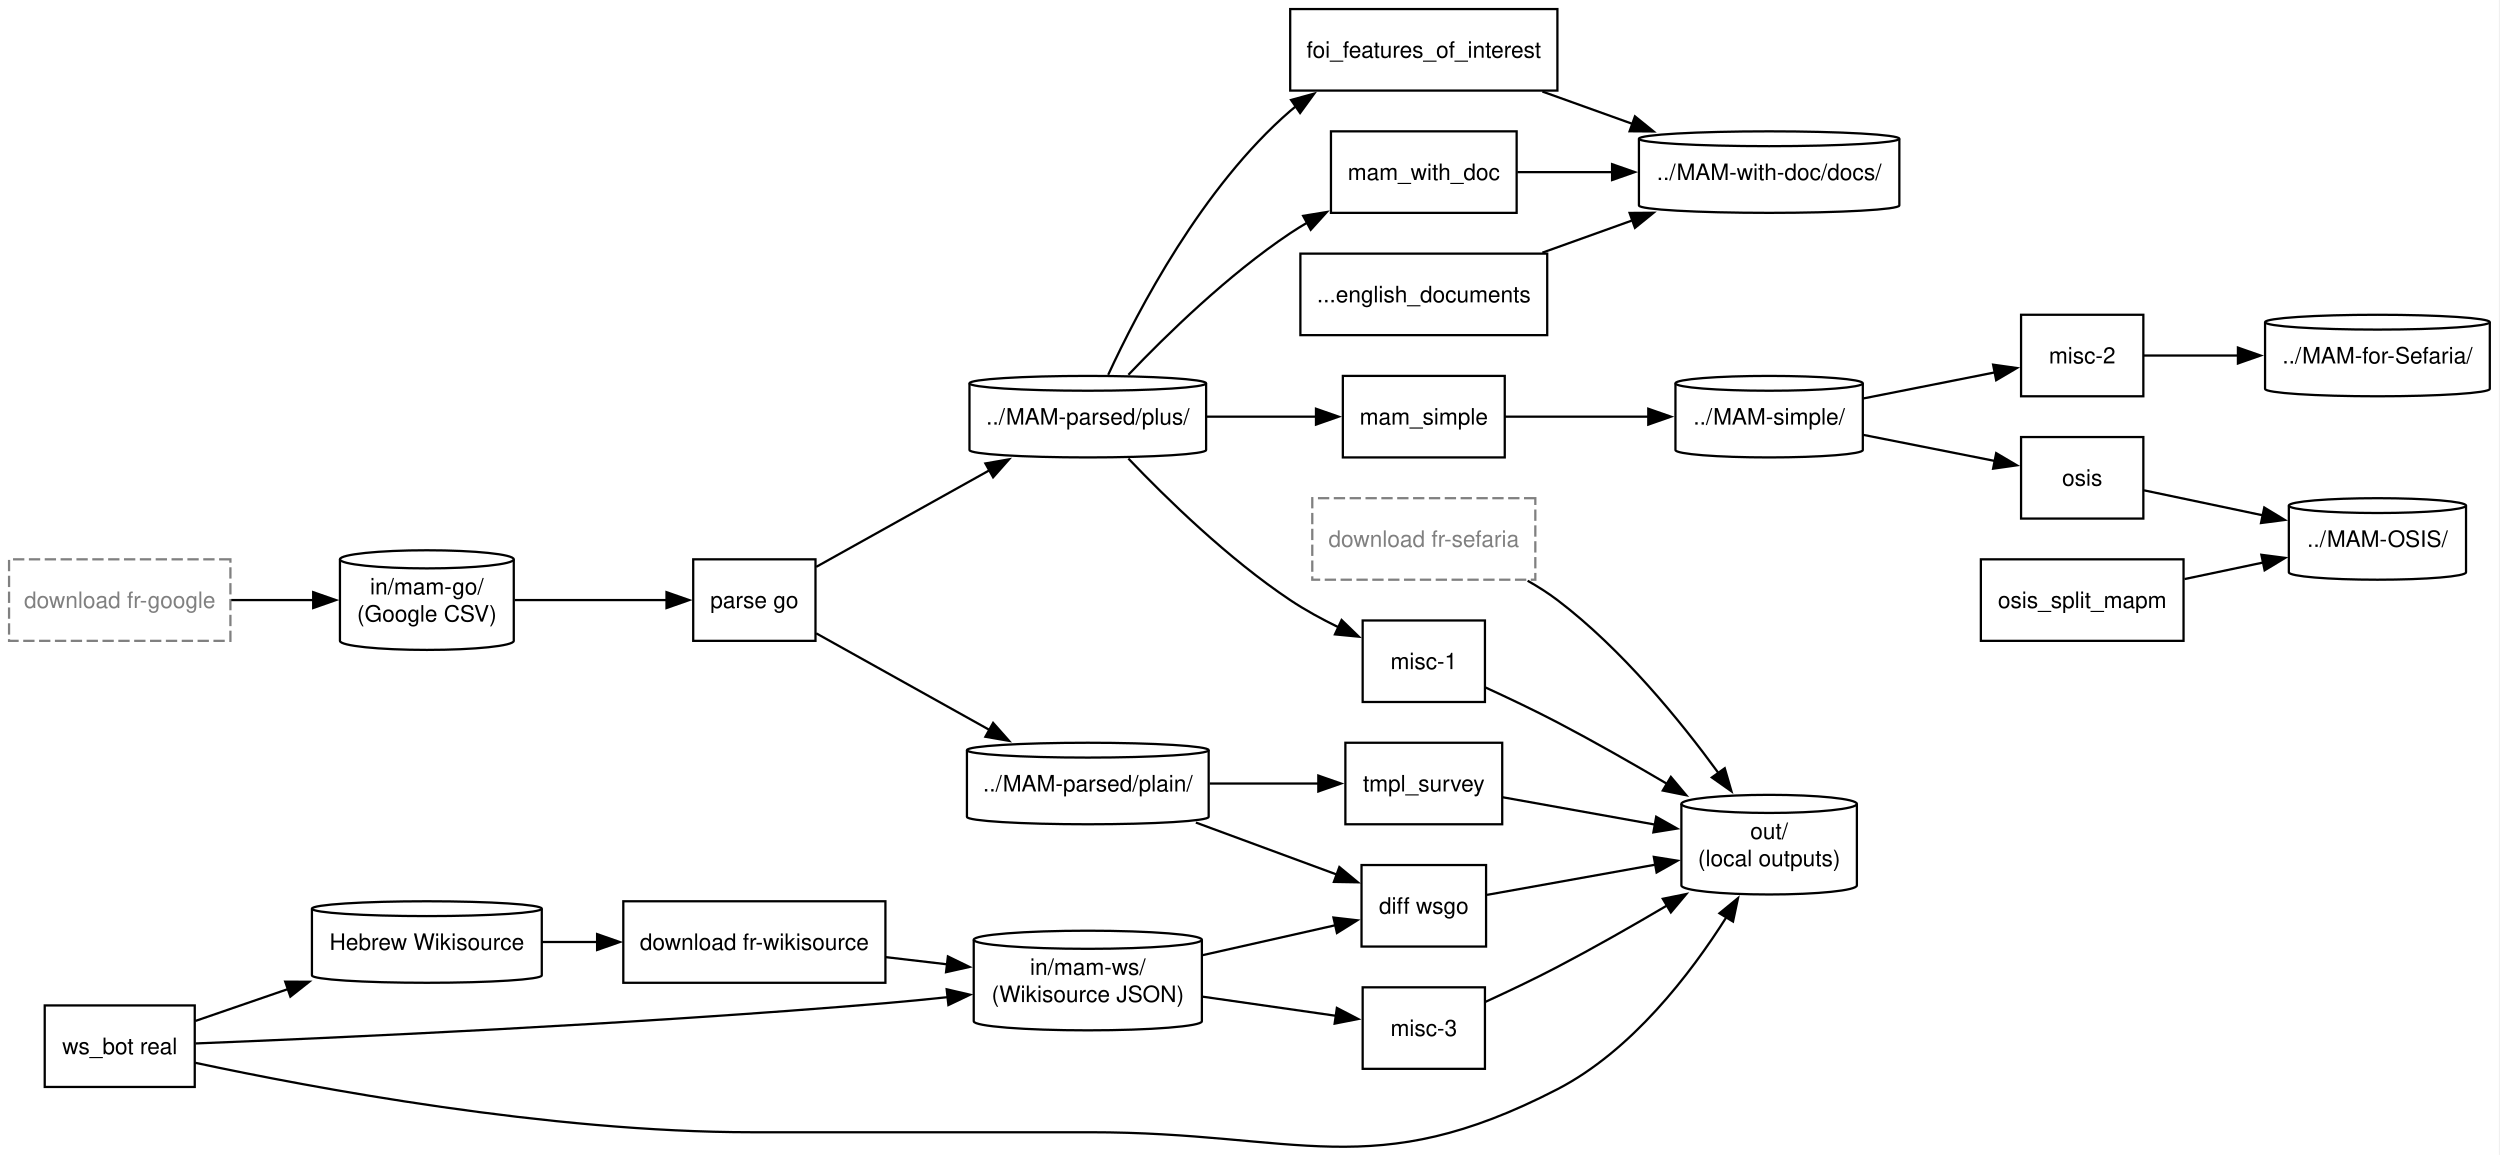
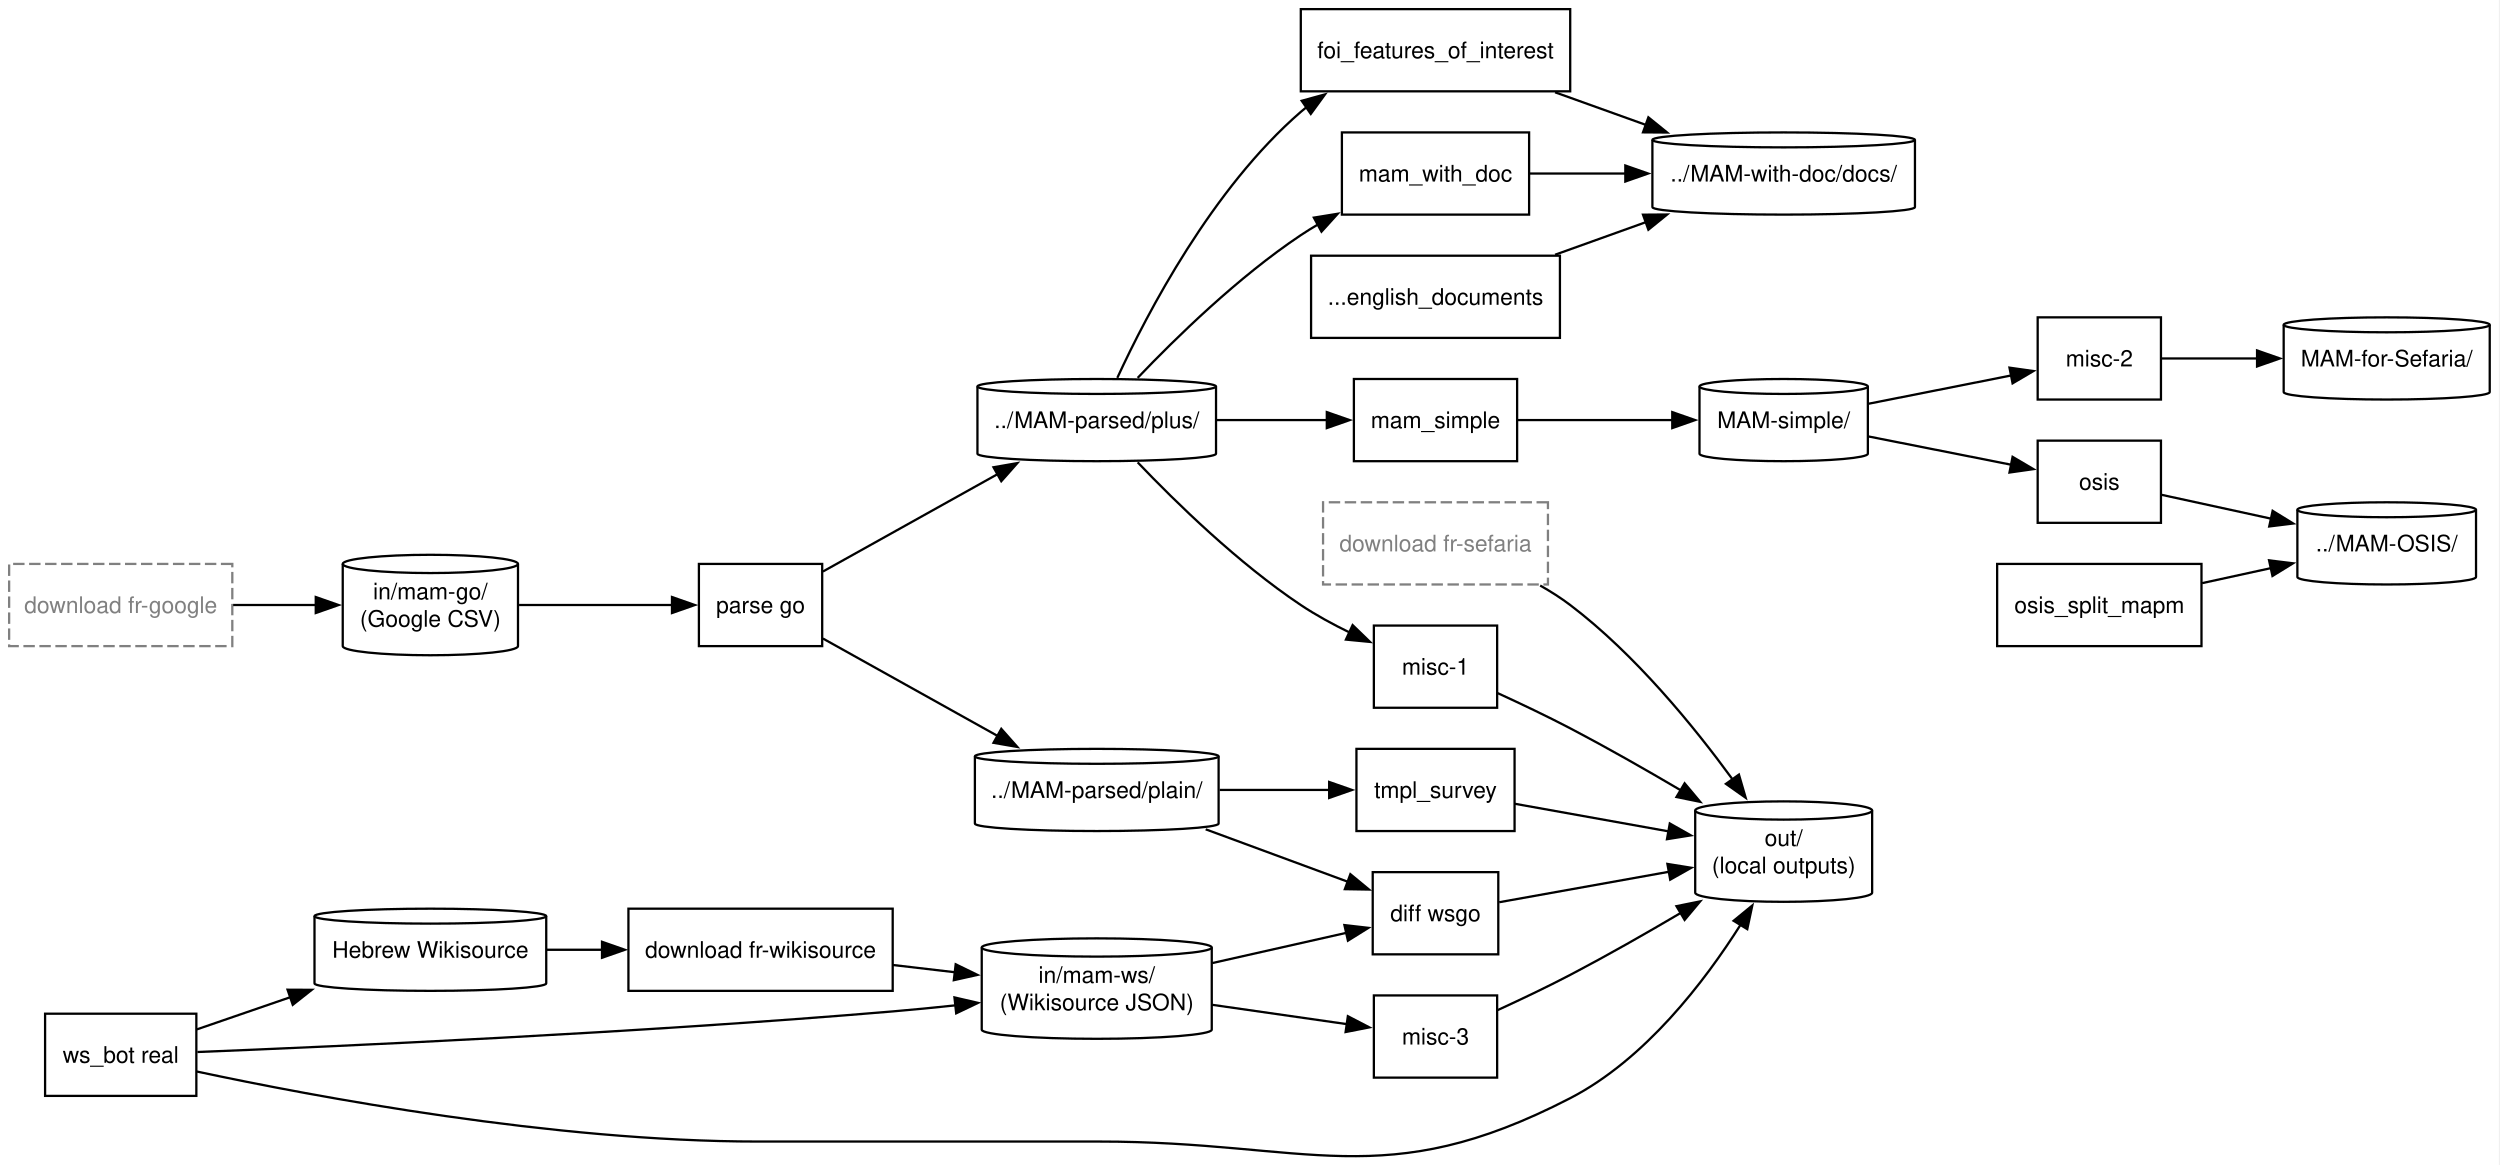
- <svg xmlns="http://www.w3.org/2000/svg" xmlns:xlink="http://www.w3.org/1999/xlink" width="1104pt" height="510pt" viewBox="0.00 0.00 1104.00 510.00">
+ <svg xmlns="http://www.w3.org/2000/svg" xmlns:xlink="http://www.w3.org/1999/xlink" width="1095pt" height="510pt" viewBox="0.00 0.00 1095.00 510.00">
  <g id="graph0" class="graph" transform="scale(1 1) rotate(0) translate(4 506.5)">
-     <polygon fill="white" stroke="none" points="-4,4 -4,-506.5 1099.5,-506.5 1099.5,4 -4,4" />
+     <polygon fill="white" stroke="none" points="-4,4 -4,-506.5 1090.5,-506.5 1090.5,4 -4,4" />
    <g id="node1" class="node">
      <path fill="none" stroke="black" d="M222.88,-259.5C222.88,-261.71 205.67,-263.5 184.5,-263.5 163.33,-263.5 146.12,-261.71 146.12,-259.5 146.12,-259.5 146.12,-223.5 146.12,-223.5 146.12,-221.29 163.33,-219.5 184.5,-219.5 205.67,-219.5 222.88,-221.29 222.88,-223.5 222.88,-223.5 222.88,-259.5 222.88,-259.5" />
      <path fill="none" stroke="black" d="M222.88,-259.5C222.88,-257.29 205.67,-255.5 184.5,-255.5 163.33,-255.5 146.12,-257.29 146.12,-259.5" />
      <text xml:space="preserve" text-anchor="middle" x="184.5" y="-244" font-family="Helvetica,sans-Serif" font-size="10.00">in/mam-go/</text>
      <text xml:space="preserve" text-anchor="middle" x="184.5" y="-232" font-family="Helvetica,sans-Serif" font-size="10.00">(Google CSV)</text>
    </g>
    <g id="node14" class="node">
      <polygon fill="none" stroke="black" points="356.12,-259.5 302.12,-259.5 302.12,-223.5 356.12,-223.5 356.12,-259.5" />
      <text xml:space="preserve" text-anchor="middle" x="329.12" y="-238" font-family="Helvetica,sans-Serif" font-size="10.00">parse go</text>
    </g>
    <g id="edge2" class="edge">
      <path fill="none" stroke="black" d="M223.35,-241.5C244.14,-241.5 269.84,-241.5 290.59,-241.5" />
      <polygon fill="black" stroke="black" points="290.33,-245 300.33,-241.5 290.33,-238 290.33,-245" />
    </g>
    <g id="node2" class="node">
      <path fill="none" stroke="black" d="M528.62,-337.23C528.62,-339.03 505.21,-340.5 476.38,-340.5 447.54,-340.5 424.12,-339.03 424.12,-337.23 424.12,-337.23 424.12,-307.77 424.12,-307.77 424.12,-305.97 447.54,-304.5 476.38,-304.5 505.21,-304.5 528.62,-305.97 528.62,-307.77 528.62,-307.77 528.62,-337.23 528.62,-337.23" />
      <path fill="none" stroke="black" d="M528.62,-337.23C528.62,-335.42 505.21,-333.95 476.38,-333.95 447.54,-333.95 424.12,-335.42 424.12,-337.23" />
      <text xml:space="preserve" text-anchor="middle" x="476.38" y="-319" font-family="Helvetica,sans-Serif" font-size="10.00">../MAM-parsed/plus/</text>
    </g>
    <g id="node15" class="node">
      <polygon fill="none" stroke="black" points="683.75,-502.5 565.75,-502.5 565.75,-466.5 683.75,-466.5 683.75,-502.5" />
      <text xml:space="preserve" text-anchor="middle" x="624.75" y="-481" font-family="Helvetica,sans-Serif" font-size="10.00">foi_features_of_interest</text>
    </g>
    <g id="edge5" class="edge">
      <path fill="none" stroke="black" d="M485.38,-340.99C498.48,-369.38 526.99,-423.95 565.75,-457.5 566.54,-458.18 567.35,-458.85 568.18,-459.51" />
      <polygon fill="black" stroke="black" points="566.15,-462.36 576.36,-465.16 570.12,-456.6 566.15,-462.36" />
    </g>
    <g id="node16" class="node">
      <polygon fill="none" stroke="black" points="665.75,-448.5 583.75,-448.5 583.75,-412.5 665.75,-412.5 665.75,-448.5" />
      <text xml:space="preserve" text-anchor="middle" x="624.75" y="-427" font-family="Helvetica,sans-Serif" font-size="10.00">mam_with_doc</text>
    </g>
    <g id="edge6" class="edge">
      <path fill="none" stroke="black" d="M494.29,-340.99C511.15,-358.66 538.4,-385.24 565.75,-403.5 568.13,-405.09 570.63,-406.64 573.18,-408.13" />
      <polygon fill="black" stroke="black" points="571.47,-411.18 581.92,-412.88 574.81,-405.03 571.47,-411.18" />
    </g>
    <g id="node18" class="node">
      <polygon fill="none" stroke="black" points="660.5,-340.5 589,-340.5 589,-304.5 660.5,-304.5 660.5,-340.5" />
      <text xml:space="preserve" text-anchor="middle" x="624.75" y="-319" font-family="Helvetica,sans-Serif" font-size="10.00">mam_simple</text>
    </g>
    <g id="edge7" class="edge">
      <path fill="none" stroke="black" d="M528.98,-322.5C544.72,-322.5 561.93,-322.5 577.31,-322.5" />
      <polygon fill="black" stroke="black" points="577.14,-326 587.14,-322.5 577.14,-319 577.14,-326" />
    </g>
    <g id="node21" class="node">
      <g id="a_node21">
        <a xlink:title="decnreub&#10;multimark&#10;wordlist&#10;explicit_xataf&#10;diff ctr-vs-mam">
          <polygon fill="none" stroke="black" points="651.75,-232.5 597.75,-232.5 597.75,-196.5 651.75,-196.5 651.75,-232.5" />
          <text xml:space="preserve" text-anchor="middle" x="624.75" y="-211" font-family="Helvetica,sans-Serif" font-size="10.00">misc-1</text>
        </a>
      </g>
    </g>
    <g id="edge8" class="edge">
      <path fill="none" stroke="black" d="M494.29,-304C511.15,-286.33 538.4,-259.76 565.75,-241.5 572.33,-237.11 579.74,-233.07 587,-229.53" />
      <polygon fill="black" stroke="black" points="588.45,-232.71 596.06,-225.34 585.51,-226.36 588.45,-232.71" />
    </g>
    <g id="node3" class="node">
      <path fill="none" stroke="black" d="M529.75,-175.23C529.75,-177.03 505.83,-178.5 476.38,-178.5 446.92,-178.5 423,-177.03 423,-175.23 423,-175.23 423,-145.77 423,-145.77 423,-143.97 446.92,-142.5 476.38,-142.5 505.83,-142.5 529.75,-143.97 529.75,-145.77 529.75,-145.77 529.75,-175.23 529.75,-175.23" />
      <path fill="none" stroke="black" d="M529.75,-175.23C529.75,-173.42 505.83,-171.95 476.38,-171.95 446.92,-171.95 423,-173.42 423,-175.23" />
      <text xml:space="preserve" text-anchor="middle" x="476.38" y="-157" font-family="Helvetica,sans-Serif" font-size="10.00">../MAM-parsed/plain/</text>
    </g>
    <g id="node17" class="node">
      <polygon fill="none" stroke="black" points="659.38,-178.5 590.12,-178.5 590.12,-142.5 659.38,-142.5 659.38,-178.5" />
      <text xml:space="preserve" text-anchor="middle" x="624.75" y="-157" font-family="Helvetica,sans-Serif" font-size="10.00">tmpl_survey</text>
    </g>
    <g id="edge9" class="edge">
      <path fill="none" stroke="black" d="M530.22,-160.5C546.01,-160.5 563.18,-160.5 578.44,-160.5" />
      <polygon fill="black" stroke="black" points="578.17,-164 588.17,-160.5 578.17,-157 578.17,-164" />
    </g>
    <g id="node22" class="node">
      <polygon fill="none" stroke="black" points="652.25,-124.5 597.25,-124.5 597.25,-88.5 652.25,-88.5 652.25,-124.5" />
      <text xml:space="preserve" text-anchor="middle" x="624.75" y="-103" font-family="Helvetica,sans-Serif" font-size="10.00">diff wsgo</text>
    </g>
    <g id="edge10" class="edge">
      <path fill="none" stroke="black" d="M524.09,-143.26C544.23,-135.83 567.47,-127.26 586.43,-120.26" />
      <polygon fill="black" stroke="black" points="587.46,-123.62 595.63,-116.87 585.04,-117.05 587.46,-123.62" />
    </g>
    <g id="node4" class="node">
      <path fill="none" stroke="black" d="M526.75,-91.5C526.75,-93.71 504.17,-95.5 476.38,-95.5 448.58,-95.5 426,-93.71 426,-91.5 426,-91.5 426,-55.5 426,-55.5 426,-53.29 448.58,-51.5 476.38,-51.5 504.17,-51.5 526.75,-53.29 526.75,-55.5 526.75,-55.5 526.75,-91.5 526.75,-91.5" />
      <path fill="none" stroke="black" d="M526.75,-91.5C526.75,-89.29 504.17,-87.5 476.38,-87.5 448.58,-87.5 426,-89.29 426,-91.5" />
      <text xml:space="preserve" text-anchor="middle" x="476.38" y="-76" font-family="Helvetica,sans-Serif" font-size="10.00">in/mam-ws/</text>
      <text xml:space="preserve" text-anchor="middle" x="476.38" y="-64" font-family="Helvetica,sans-Serif" font-size="10.00">(Wikisource JSON)</text>
    </g>
    <g id="edge26" class="edge">
      <path fill="none" stroke="black" d="M526.93,-84.67C546.12,-89 567.73,-93.87 585.66,-97.91" />
      <polygon fill="black" stroke="black" points="584.85,-101.32 595.37,-100.1 586.39,-94.49 584.85,-101.32" />
    </g>
    <g id="node23" class="node">
      <g id="a_node23">
        <a xlink:title="parse ws&#10;ws_bot proto">
          <polygon fill="none" stroke="black" points="651.75,-70.5 597.75,-70.5 597.75,-34.5 651.75,-34.5 651.75,-70.5" />
          <text xml:space="preserve" text-anchor="middle" x="624.75" y="-49" font-family="Helvetica,sans-Serif" font-size="10.00">misc-3</text>
        </a>
      </g>
    </g>
    <g id="edge27" class="edge">
      <path fill="none" stroke="black" d="M526.93,-66.39C546.25,-63.62 568.04,-60.49 586.04,-57.91" />
      <polygon fill="black" stroke="black" points="586.36,-61.4 595.77,-56.51 585.37,-54.47 586.36,-61.4" />
    </g>
    <g id="node5" class="node">
      <path fill="none" stroke="black" d="M235.25,-105.23C235.25,-107.03 212.5,-108.5 184.5,-108.5 156.5,-108.5 133.75,-107.03 133.75,-105.23 133.75,-105.23 133.75,-75.77 133.75,-75.77 133.75,-73.97 156.5,-72.5 184.5,-72.5 212.5,-72.5 235.25,-73.97 235.25,-75.77 235.25,-75.77 235.25,-105.23 235.25,-105.23" />
      <path fill="none" stroke="black" d="M235.25,-105.23C235.25,-103.42 212.5,-101.95 184.5,-101.95 156.5,-101.95 133.75,-103.42 133.75,-105.23" />
      <text xml:space="preserve" text-anchor="middle" x="184.5" y="-87" font-family="Helvetica,sans-Serif" font-size="10.00">Hebrew Wikisource</text>
    </g>
    <g id="node13" class="node">
      <polygon fill="none" stroke="black" points="387,-108.5 271.25,-108.5 271.25,-72.5 387,-72.5 387,-108.5" />
      <text xml:space="preserve" text-anchor="middle" x="329.12" y="-87" font-family="Helvetica,sans-Serif" font-size="10.00">download fr-wikisource</text>
    </g>
    <g id="edge24" class="edge">
      <path fill="none" stroke="black" d="M235.38,-90.5C243.25,-90.5 251.49,-90.5 259.69,-90.5" />
      <polygon fill="black" stroke="black" points="259.68,-94 269.68,-90.5 259.68,-87 259.68,-94" />
    </g>
    <g id="node6" class="node">
-       <path fill="none" stroke="black" d="M818.62,-337.23C818.62,-339.03 800.08,-340.5 777.25,-340.5 754.42,-340.5 735.88,-339.03 735.88,-337.23 735.88,-337.23 735.88,-307.77 735.88,-307.77 735.88,-305.97 754.42,-304.5 777.25,-304.5 800.08,-304.5 818.62,-305.97 818.62,-307.77 818.62,-307.77 818.62,-337.23 818.62,-337.23" />
-       <path fill="none" stroke="black" d="M818.62,-337.23C818.62,-335.42 800.08,-333.95 777.25,-333.95 754.42,-333.95 735.88,-335.42 735.88,-337.23" />
-       <text xml:space="preserve" text-anchor="middle" x="777.25" y="-319" font-family="Helvetica,sans-Serif" font-size="10.00">../MAM-simple/</text>
+       <path fill="none" stroke="black" d="M814.12,-337.23C814.12,-339.03 797.6,-340.5 777.25,-340.5 756.9,-340.5 740.38,-339.03 740.38,-337.23 740.38,-337.23 740.38,-307.77 740.38,-307.77 740.38,-305.97 756.9,-304.5 777.25,-304.5 797.6,-304.5 814.12,-305.97 814.12,-307.77 814.12,-307.77 814.12,-337.23 814.12,-337.23" />
+       <path fill="none" stroke="black" d="M814.12,-337.23C814.12,-335.42 797.6,-333.95 777.25,-333.95 756.9,-333.95 740.38,-335.42 740.38,-337.23" />
+       <text xml:space="preserve" text-anchor="middle" x="777.25" y="-319" font-family="Helvetica,sans-Serif" font-size="10.00">MAM-simple/</text>
    </g>
    <g id="node19" class="node">
      <polygon fill="none" stroke="black" points="942.5,-367.5 888.5,-367.5 888.5,-331.5 942.5,-331.5 942.5,-367.5" />
      <text xml:space="preserve" text-anchor="middle" x="915.5" y="-346" font-family="Helvetica,sans-Serif" font-size="10.00">misc-2</text>
    </g>
    <g id="edge15" class="edge">
-       <path fill="none" stroke="black" d="M818.76,-330.53C837.16,-334.17 858.8,-338.46 876.85,-342.04" />
+       <path fill="none" stroke="black" d="M814.4,-329.66C833.69,-333.48 857.4,-338.18 876.9,-342.05" />
      <polygon fill="black" stroke="black" points="876.15,-345.47 886.64,-343.98 877.51,-338.6 876.15,-345.47" />
    </g>
    <g id="node20" class="node">
      <polygon fill="none" stroke="black" points="942.5,-313.5 888.5,-313.5 888.5,-277.5 942.5,-277.5 942.5,-313.5" />
      <text xml:space="preserve" text-anchor="middle" x="915.5" y="-292" font-family="Helvetica,sans-Serif" font-size="10.00">osis</text>
    </g>
    <g id="edge16" class="edge">
-       <path fill="none" stroke="black" d="M818.76,-314.47C837.16,-310.82 858.8,-306.54 876.85,-302.96" />
+       <path fill="none" stroke="black" d="M814.4,-315.33C833.69,-311.51 857.4,-306.81 876.9,-302.95" />
      <polygon fill="black" stroke="black" points="877.51,-306.4 886.64,-301.02 876.15,-299.53 877.51,-306.4" />
    </g>
    <g id="node7" class="node">
      <path fill="none" stroke="black" d="M834.75,-445.23C834.75,-447.03 808.98,-448.5 777.25,-448.5 745.52,-448.5 719.75,-447.03 719.75,-445.23 719.75,-445.23 719.75,-415.77 719.75,-415.77 719.75,-413.97 745.52,-412.5 777.25,-412.5 808.98,-412.5 834.75,-413.97 834.75,-415.77 834.75,-415.77 834.75,-445.23 834.75,-445.23" />
      <path fill="none" stroke="black" d="M834.75,-445.23C834.75,-443.42 808.98,-441.95 777.25,-441.95 745.52,-441.95 719.75,-443.42 719.75,-445.23" />
      <text xml:space="preserve" text-anchor="middle" x="777.25" y="-427" font-family="Helvetica,sans-Serif" font-size="10.00">../MAM-with-doc/docs/</text>
    </g>
    <g id="node8" class="node">
-       <path fill="none" stroke="black" d="M1095.5,-364.23C1095.5,-366.03 1073.26,-367.5 1045.88,-367.5 1018.49,-367.5 996.25,-366.03 996.25,-364.23 996.25,-364.23 996.25,-334.77 996.25,-334.77 996.25,-332.97 1018.49,-331.5 1045.88,-331.5 1073.26,-331.5 1095.5,-332.97 1095.5,-334.77 1095.5,-334.77 1095.5,-364.23 1095.5,-364.23" />
-       <path fill="none" stroke="black" d="M1095.5,-364.23C1095.5,-362.42 1073.26,-360.95 1045.88,-360.95 1018.49,-360.95 996.25,-362.42 996.25,-364.23" />
-       <text xml:space="preserve" text-anchor="middle" x="1045.88" y="-346" font-family="Helvetica,sans-Serif" font-size="10.00">../MAM-for-Sefaria/</text>
+       <path fill="none" stroke="black" d="M1086.5,-364.23C1086.5,-366.03 1066.27,-367.5 1041.38,-367.5 1016.48,-367.5 996.25,-366.03 996.25,-364.23 996.25,-364.23 996.25,-334.77 996.25,-334.77 996.25,-332.97 1016.48,-331.5 1041.38,-331.5 1066.27,-331.5 1086.5,-332.97 1086.5,-334.77 1086.5,-334.77 1086.5,-364.23 1086.5,-364.23" />
+       <path fill="none" stroke="black" d="M1086.5,-364.23C1086.5,-362.42 1066.27,-360.95 1041.38,-360.95 1016.48,-360.95 996.25,-362.42 996.25,-364.23" />
+       <text xml:space="preserve" text-anchor="middle" x="1041.38" y="-346" font-family="Helvetica,sans-Serif" font-size="10.00">MAM-for-Sefaria/</text>
    </g>
    <g id="node9" class="node">
-       <path fill="none" stroke="black" d="M1085,-283.23C1085,-285.03 1067.46,-286.5 1045.88,-286.5 1024.29,-286.5 1006.75,-285.03 1006.75,-283.23 1006.75,-283.23 1006.75,-253.77 1006.75,-253.77 1006.75,-251.97 1024.29,-250.5 1045.88,-250.5 1067.46,-250.5 1085,-251.97 1085,-253.77 1085,-253.77 1085,-283.23 1085,-283.23" />
-       <path fill="none" stroke="black" d="M1085,-283.23C1085,-281.42 1067.46,-279.95 1045.88,-279.95 1024.29,-279.95 1006.75,-281.42 1006.75,-283.23" />
-       <text xml:space="preserve" text-anchor="middle" x="1045.88" y="-265" font-family="Helvetica,sans-Serif" font-size="10.00">../MAM-OSIS/</text>
+       <path fill="none" stroke="black" d="M1080.5,-283.23C1080.5,-285.03 1062.96,-286.5 1041.38,-286.5 1019.79,-286.5 1002.25,-285.03 1002.25,-283.23 1002.25,-283.23 1002.25,-253.77 1002.25,-253.77 1002.25,-251.97 1019.79,-250.5 1041.38,-250.5 1062.96,-250.5 1080.5,-251.97 1080.5,-253.77 1080.5,-253.77 1080.5,-283.23 1080.5,-283.23" />
+       <path fill="none" stroke="black" d="M1080.5,-283.23C1080.5,-281.42 1062.96,-279.95 1041.38,-279.95 1019.79,-279.95 1002.25,-281.42 1002.25,-283.23" />
+       <text xml:space="preserve" text-anchor="middle" x="1041.38" y="-265" font-family="Helvetica,sans-Serif" font-size="10.00">../MAM-OSIS/</text>
    </g>
    <g id="node10" class="node">
      <path fill="none" stroke="black" d="M816,-151.5C816,-153.71 798.63,-155.5 777.25,-155.5 755.87,-155.5 738.5,-153.71 738.5,-151.5 738.5,-151.5 738.5,-115.5 738.5,-115.5 738.5,-113.29 755.87,-111.5 777.25,-111.5 798.63,-111.5 816,-113.29 816,-115.5 816,-115.5 816,-151.5 816,-151.5" />
      <path fill="none" stroke="black" d="M816,-151.5C816,-149.29 798.63,-147.5 777.25,-147.5 755.87,-147.5 738.5,-149.29 738.5,-151.5" />
      <text xml:space="preserve" text-anchor="middle" x="777.25" y="-136" font-family="Helvetica,sans-Serif" font-size="10.00">out/</text>
      <text xml:space="preserve" text-anchor="middle" x="777.25" y="-124" font-family="Helvetica,sans-Serif" font-size="10.00">(local outputs)</text>
    </g>
    <g id="node11" class="node">
      <polygon fill="none" stroke="gray" stroke-dasharray="5,2" points="97.75,-259.5 0,-259.5 0,-223.5 97.75,-223.5 97.75,-259.5" />
      <text xml:space="preserve" text-anchor="middle" x="48.88" y="-238" font-family="Helvetica,sans-Serif" font-size="10.00" fill="gray">download fr-google</text>
    </g>
    <g id="edge1" class="edge">
      <path fill="none" stroke="black" d="M98.12,-241.5C109.89,-241.5 122.5,-241.5 134.32,-241.5" />
      <polygon fill="black" stroke="black" points="134.3,-245 144.3,-241.5 134.3,-238 134.3,-245" />
    </g>
    <g id="node12" class="node">
      <polygon fill="none" stroke="gray" stroke-dasharray="5,2" points="674,-286.5 575.5,-286.5 575.5,-250.5 674,-250.5 674,-286.5" />
      <text xml:space="preserve" text-anchor="middle" x="624.75" y="-265" font-family="Helvetica,sans-Serif" font-size="10.00" fill="gray">download fr-sefaria</text>
    </g>
    <g id="edge31" class="edge">
      <path fill="none" stroke="black" d="M670.59,-250.04C675.2,-247.44 679.68,-244.59 683.75,-241.5 712.1,-219.99 737.85,-188.46 754.94,-165.02" />
      <polygon fill="black" stroke="black" points="757.65,-167.24 760.61,-157.07 751.96,-163.17 757.65,-167.24" />
    </g>
    <g id="edge25" class="edge">
      <path fill="none" stroke="black" d="M387.11,-83.83C396.06,-82.78 405.33,-81.7 414.36,-80.64" />
      <polygon fill="black" stroke="black" points="414.59,-84.14 424.11,-79.5 413.77,-77.18 414.59,-84.14" />
    </g>
    <g id="edge3" class="edge">
      <path fill="none" stroke="black" d="M356.43,-256.17C377.77,-268.07 408.27,-285.08 433.04,-298.89" />
      <polygon fill="black" stroke="black" points="431.15,-301.84 441.59,-303.66 434.56,-295.73 431.15,-301.84" />
    </g>
    <g id="edge4" class="edge">
      <path fill="none" stroke="black" d="M356.43,-226.83C377.77,-214.93 408.27,-197.92 433.04,-184.11" />
      <polygon fill="black" stroke="black" points="434.56,-187.27 441.59,-179.34 431.15,-181.15 434.56,-187.27" />
    </g>
    <g id="edge11" class="edge">
      <path fill="none" stroke="black" d="M677.12,-466.07C689.9,-461.48 703.69,-456.53 716.82,-451.82" />
      <polygon fill="black" stroke="black" points="717.99,-455.12 726.22,-448.45 715.63,-448.53 717.99,-455.12" />
    </g>
    <g id="edge12" class="edge">
      <path fill="none" stroke="black" d="M666.08,-430.5C679,-430.5 693.68,-430.5 708.01,-430.5" />
      <polygon fill="black" stroke="black" points="707.89,-434 717.89,-430.5 707.89,-427 707.89,-434" />
    </g>
    <g id="edge20" class="edge">
      <path fill="none" stroke="black" d="M659.53,-154.44C679.38,-150.88 704.83,-146.31 726.9,-142.35" />
      <polygon fill="black" stroke="black" points="727.37,-145.82 736.59,-140.61 726.13,-138.93 727.37,-145.82" />
    </g>
    <g id="edge14" class="edge">
-       <path fill="none" stroke="black" d="M660.66,-322.5C679.49,-322.5 703.1,-322.5 724.07,-322.5" />
-       <polygon fill="black" stroke="black" points="723.88,-326 733.88,-322.5 723.88,-319 723.88,-326" />
+       <path fill="none" stroke="black" d="M660.66,-322.5C680.82,-322.5 706.48,-322.5 728.5,-322.5" />
+       <polygon fill="black" stroke="black" points="728.45,-326 738.45,-322.5 728.45,-319 728.45,-326" />
    </g>
    <g id="edge17" class="edge">
-       <path fill="none" stroke="black" d="M942.79,-349.5C954.95,-349.5 969.93,-349.5 984.64,-349.5" />
-       <polygon fill="black" stroke="black" points="984.27,-353 994.27,-349.5 984.27,-346 984.27,-353" />
+       <path fill="none" stroke="black" d="M942.77,-349.5C955.11,-349.5 970.31,-349.5 985.01,-349.5" />
+       <polygon fill="black" stroke="black" points="984.59,-353 994.59,-349.5 984.59,-346 984.59,-353" />
    </g>
    <g id="edge18" class="edge">
-       <path fill="none" stroke="black" d="M942.79,-289.97C957.9,-286.79 977.39,-282.69 995.27,-278.93" />
-       <polygon fill="black" stroke="black" points="995.9,-282.38 1004.96,-276.89 994.46,-275.53 995.9,-282.38" />
+       <path fill="none" stroke="black" d="M942.77,-289.77C956.74,-286.73 974.37,-282.89 990.79,-279.31" />
+       <polygon fill="black" stroke="black" points="991.41,-282.75 1000.43,-277.2 989.92,-275.91 991.41,-282.75" />
    </g>
    <g id="edge21" class="edge">
      <path fill="none" stroke="black" d="M651.99,-202.91C662.02,-198.31 673.51,-192.85 683.75,-187.5 699.83,-179.08 717.1,-169.23 732.31,-160.27" />
      <polygon fill="black" stroke="black" points="733.86,-163.42 740.67,-155.3 730.29,-157.4 733.86,-163.42" />
    </g>
    <g id="edge22" class="edge">
      <path fill="none" stroke="black" d="M652.66,-111.33C673.33,-115.03 702.45,-120.26 727.23,-124.71" />
      <polygon fill="black" stroke="black" points="726.32,-128.1 736.78,-126.42 727.55,-121.21 726.32,-128.1" />
    </g>
    <g id="edge23" class="edge">
      <path fill="none" stroke="black" d="M651.99,-64.09C662.02,-68.68 673.51,-74.14 683.75,-79.5 699.83,-87.91 717.1,-97.76 732.31,-106.73" />
      <polygon fill="black" stroke="black" points="730.29,-109.6 740.67,-111.7 733.86,-103.58 730.29,-109.6" />
    </g>
    <g id="node24" class="node">
      <polygon fill="none" stroke="black" points="82,-62.5 15.75,-62.5 15.75,-26.5 82,-26.5 82,-62.5" />
      <text xml:space="preserve" text-anchor="middle" x="48.88" y="-41" font-family="Helvetica,sans-Serif" font-size="10.00">ws_bot real</text>
    </g>
    <g id="edge29" class="edge">
      <path fill="none" stroke="black" d="M82.46,-45.72C142.68,-48.12 275.43,-54.05 387,-63.5 395.97,-64.26 405.44,-65.19 414.71,-66.18" />
      <polygon fill="black" stroke="black" points="414.05,-69.63 424.37,-67.24 414.81,-62.67 414.05,-69.63" />
    </g>
    <g id="edge28" class="edge">
      <path fill="none" stroke="black" d="M82.22,-55.63C94.59,-59.89 109.14,-64.9 123.28,-69.77" />
      <polygon fill="black" stroke="black" points="121.95,-73.01 132.55,-72.96 124.23,-66.39 121.95,-73.01" />
    </g>
    <g id="edge30" class="edge">
      <g id="a_edge30">
        <a xlink:title="via automatic post-download reparse">
          <path fill="none" stroke="black" d="M82.24,-37.17C133.92,-26.13 238.41,-6.5 328.12,-6.5 328.12,-6.5 328.12,-6.5 477.38,-6.5 569.49,-6.5 601.93,16.81 683.75,-25.5 716.47,-42.41 742.47,-76.3 758.47,-101.62" />
          <polygon fill="black" stroke="black" points="755.32,-103.19 763.51,-109.9 761.3,-99.54 755.32,-103.19" />
        </a>
      </g>
    </g>
    <g id="node25" class="node">
      <polygon fill="none" stroke="black" points="679.25,-394.5 570.25,-394.5 570.25,-358.5 679.25,-358.5 679.25,-394.5" />
      <text xml:space="preserve" text-anchor="middle" x="624.75" y="-373" font-family="Helvetica,sans-Serif" font-size="10.00">...english_documents</text>
    </g>
    <g id="edge13" class="edge">
      <path fill="none" stroke="black" d="M677.12,-394.93C689.9,-399.51 703.69,-404.46 716.82,-409.17" />
      <polygon fill="black" stroke="black" points="715.63,-412.47 726.22,-412.55 717.99,-405.88 715.63,-412.47" />
    </g>
    <g id="node26" class="node">
      <polygon fill="none" stroke="black" points="960.25,-259.5 870.75,-259.5 870.75,-223.5 960.25,-223.5 960.25,-259.5" />
      <text xml:space="preserve" text-anchor="middle" x="915.5" y="-238" font-family="Helvetica,sans-Serif" font-size="10.00">osis_split_mapm</text>
    </g>
    <g id="edge19" class="edge">
-       <path fill="none" stroke="black" d="M960.68,-250.79C971.88,-253.15 983.99,-255.69 995.44,-258.1" />
-       <polygon fill="black" stroke="black" points="994.62,-261.51 1005.13,-260.14 996.06,-254.66 994.62,-261.51" />
+       <path fill="none" stroke="black" d="M960.52,-251.09C970.32,-253.23 980.78,-255.51 990.79,-257.69" />
+       <polygon fill="black" stroke="black" points="989.85,-261.07 1000.36,-259.78 991.34,-254.23 989.85,-261.07" />
    </g>
  </g>
</svg>
